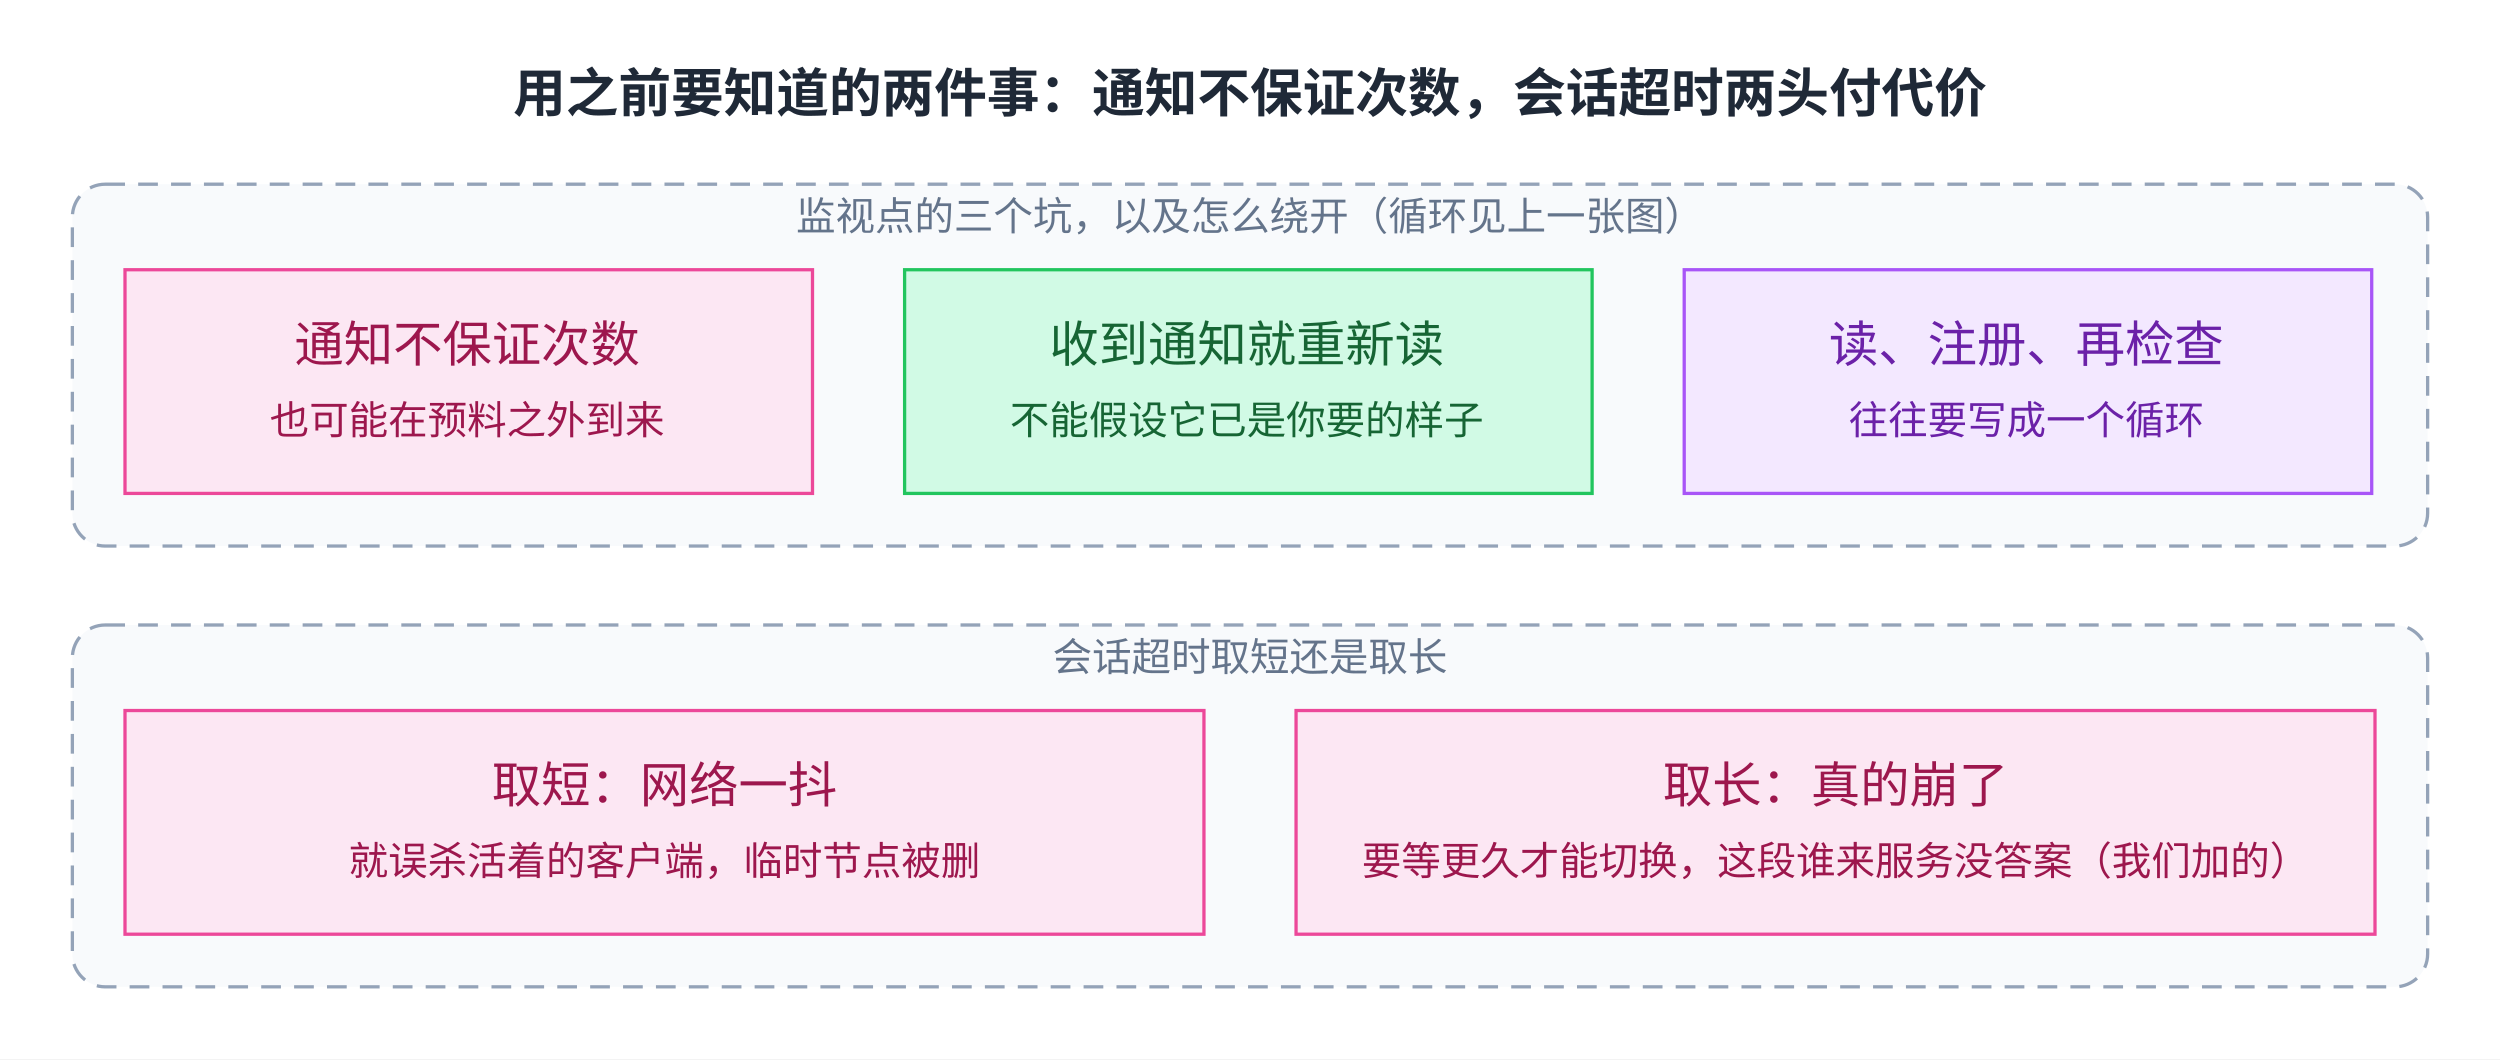
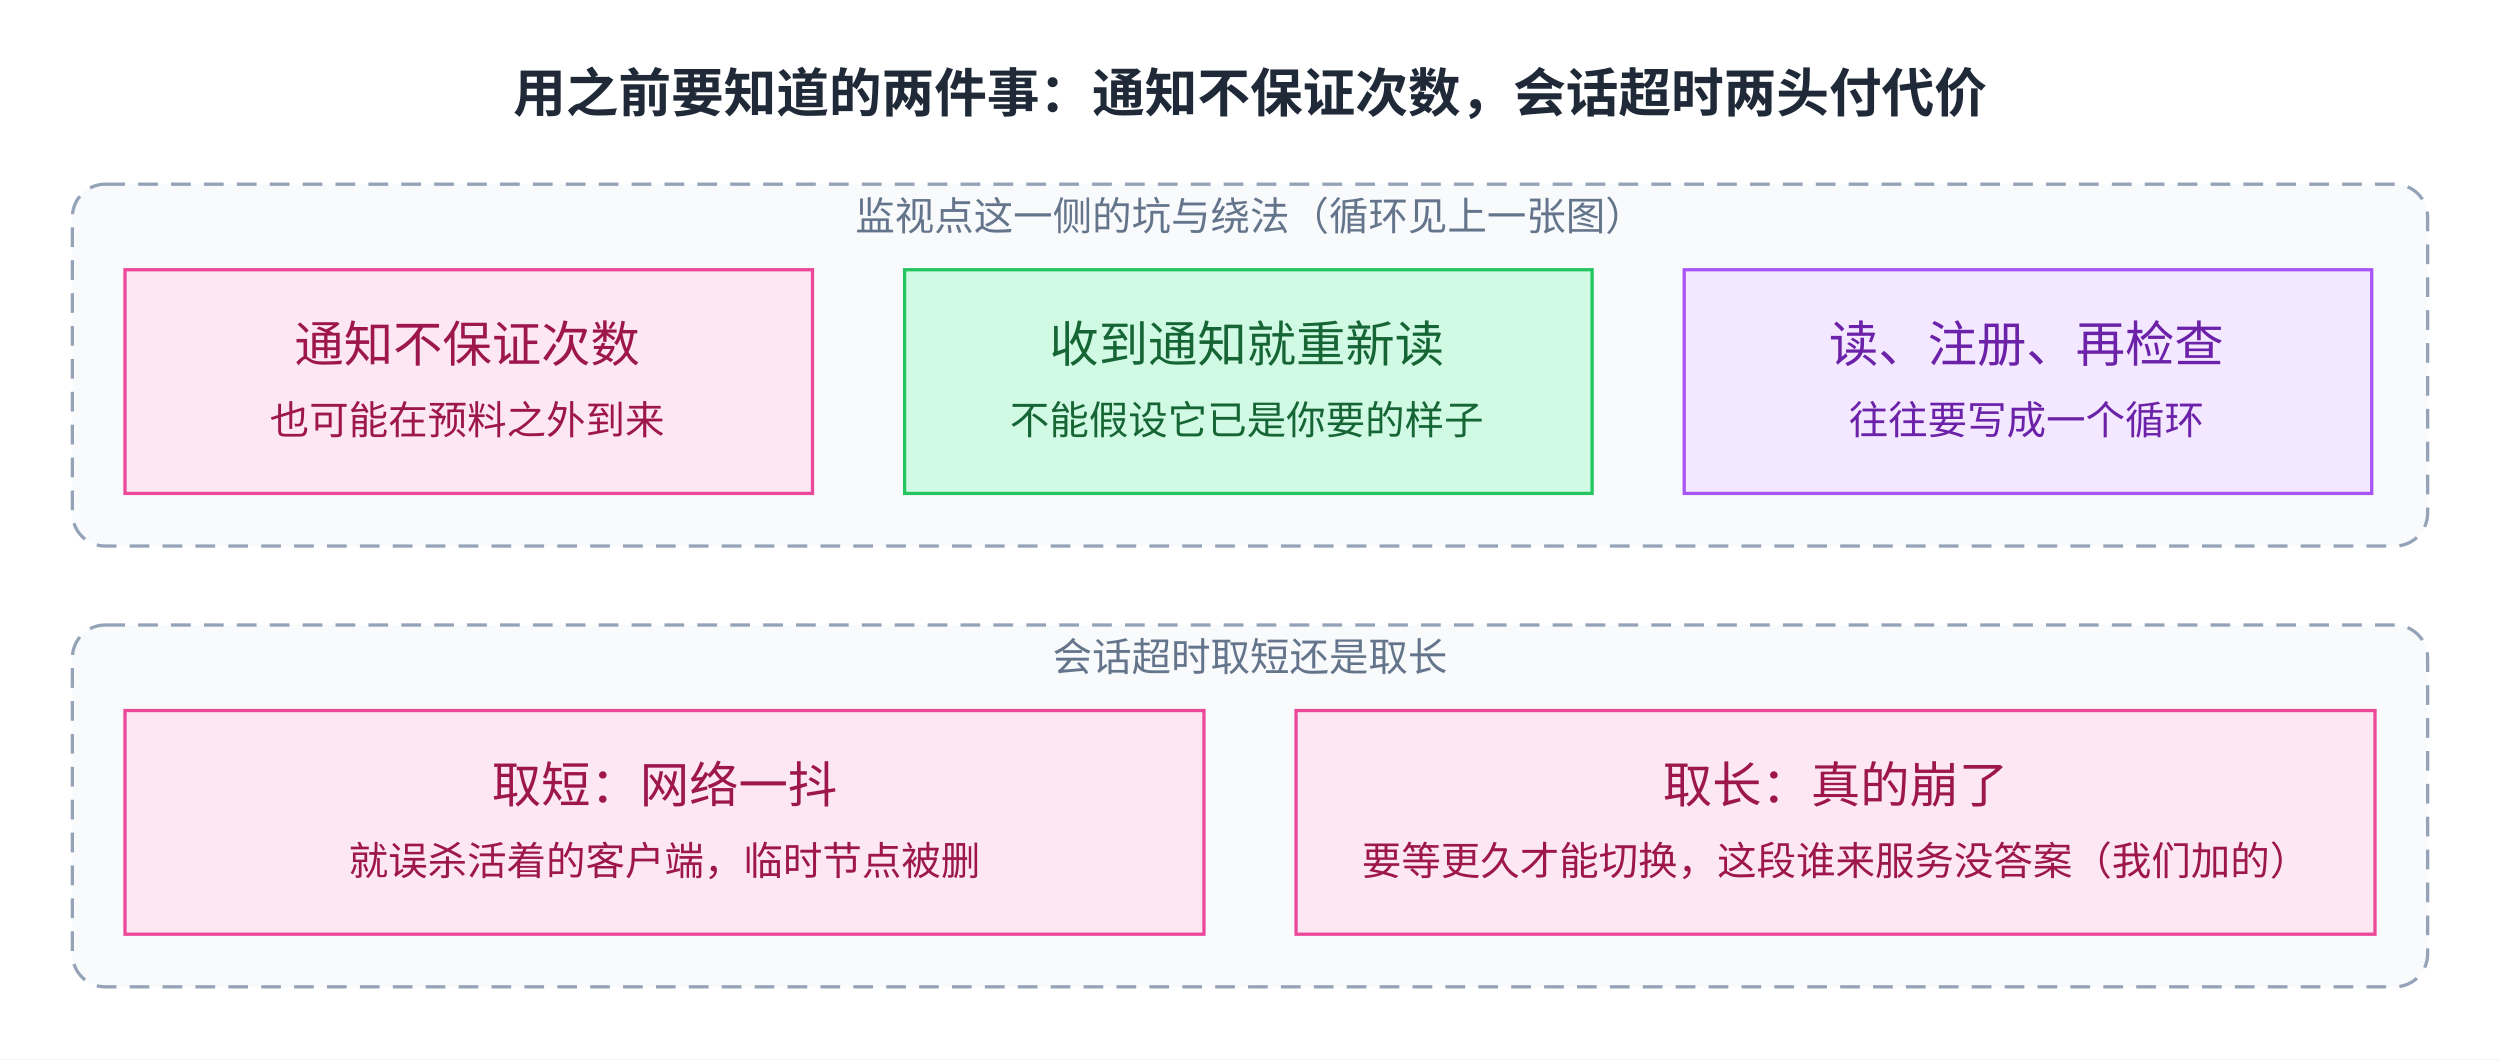
<svg xmlns="http://www.w3.org/2000/svg" viewBox="0 0 760 322" width="760" height="322" role="img" aria-labelledby="fig-zk-15-title fig-zk-15-desc">
  <defs>
    <style>
      text { font-family: 'PingFang SC', 'Microsoft YaHei', 'Noto Sans CJK SC', system-ui, sans-serif; }
    </style>
    <marker id="arrow" markerWidth="8" markerHeight="8" refX="2" refY="4" orient="auto" markerUnits="userSpaceOnUse">
      <path d="M0,0 L8,4 L0,8 L2,4 z" fill="#64748b" />
    </marker>
  </defs>
  <rect x="0" y="0" width="760" height="322" fill="#ffffff" />
  <text x="380" y="34" font-size="16" font-weight="600" fill="#1f2937" text-anchor="middle">用之前要知道的两件事：通知不保证次数，会话超时两头付代价</text>
  <rect x="22" y="56" width="716" height="110" rx="10" fill="#f8fafc" stroke="#94a3b8" stroke-dasharray="6,4" />
-   <text x="380" y="70" font-size="12" fill="#64748b" text-anchor="middle">监视点的三个坑，以及怎么绕开（循环见上一张图）</text>
+   <text x="380" y="70" font-size="12" fill="#64748b" text-anchor="middle">监视点这一侧的坑与绕法（循环见上一张图）</text>
  <rect x="22" y="190" width="716" height="110" rx="10" fill="#f8fafc" stroke="#94a3b8" stroke-dasharray="6,4" />
  <text x="380" y="204" font-size="12" fill="#64748b" text-anchor="middle">会话超时取短还是取长</text>
  <rect x="38" y="82" width="209" height="68" fill="#fce7f3" stroke="#ec4899" />
  <text x="142" y="110" font-size="15" fill="#9d174d" text-anchor="middle">通知不保证次数</text>
  <text x="142" y="132" font-size="12" fill="#9d174d" text-anchor="middle">也可能在预料之外到来</text>
  <rect x="275" y="82" width="209" height="68" fill="#d1fae5" stroke="#22c55e" />
  <text x="379" y="110" font-size="15" fill="#166534" text-anchor="middle">收到通知就重新读</text>
  <text x="379" y="132" font-size="12" fill="#166534" text-anchor="middle">不能假设它已是你要的样子</text>
  <rect x="512" y="82" width="209" height="68" fill="#f3e8ff" stroke="#a855f7" />
  <text x="616" y="110" font-size="15" fill="#6b21a8" text-anchor="middle">读、注册、再检查</text>
  <text x="616" y="132" font-size="12" fill="#6b21a8" text-anchor="middle">往往要写成一个循环</text>
  <rect x="38" y="216" width="328" height="68" fill="#fce7f3" stroke="#ec4899" />
  <text x="202" y="244" font-size="15" fill="#9d174d" text-anchor="middle">取短：网络一抖</text>
  <text x="202" y="266" font-size="12" fill="#9d174d" text-anchor="middle">就误杀活着的客户端，临时节点被删</text>
  <rect x="394" y="216" width="328" height="68" fill="#fce7f3" stroke="#ec4899" />
  <text x="558" y="244" font-size="15" fill="#9d174d" text-anchor="middle">取长：真的崩了</text>
  <text x="558" y="266" font-size="12" fill="#9d174d" text-anchor="middle">要等更久才能切换，这段谁来服务没答案（我们加的）</text>
</svg>
